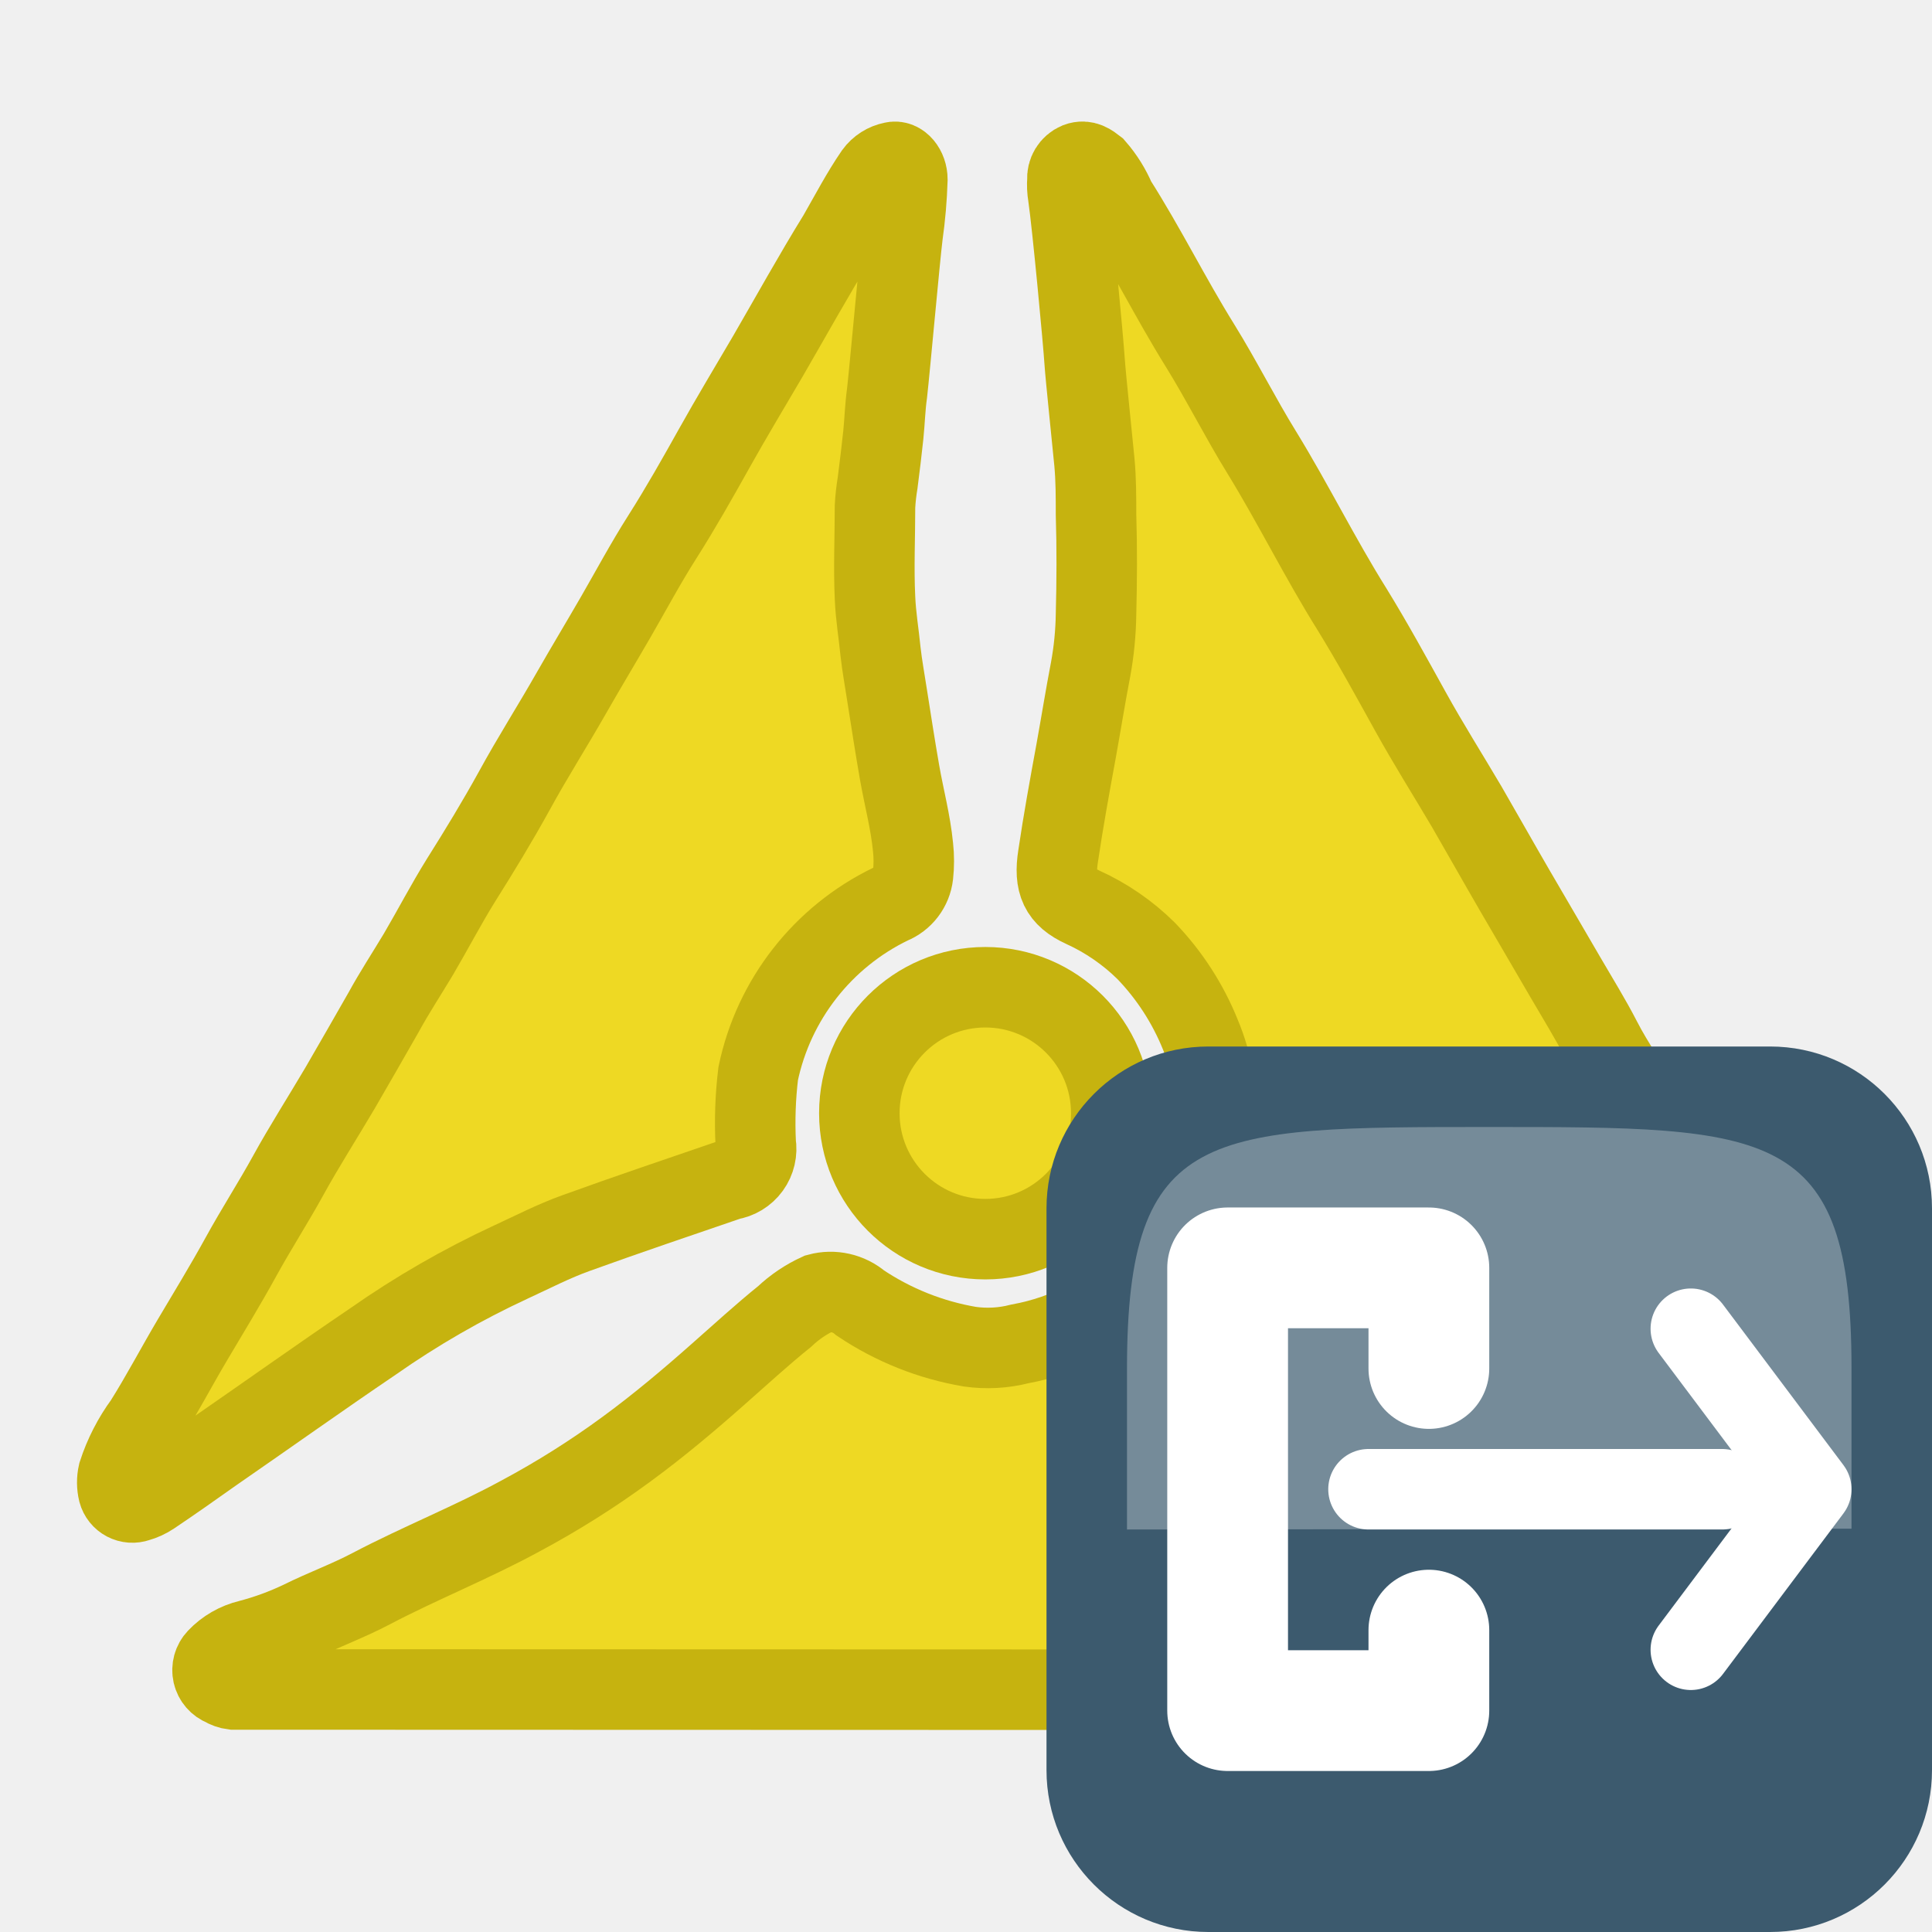
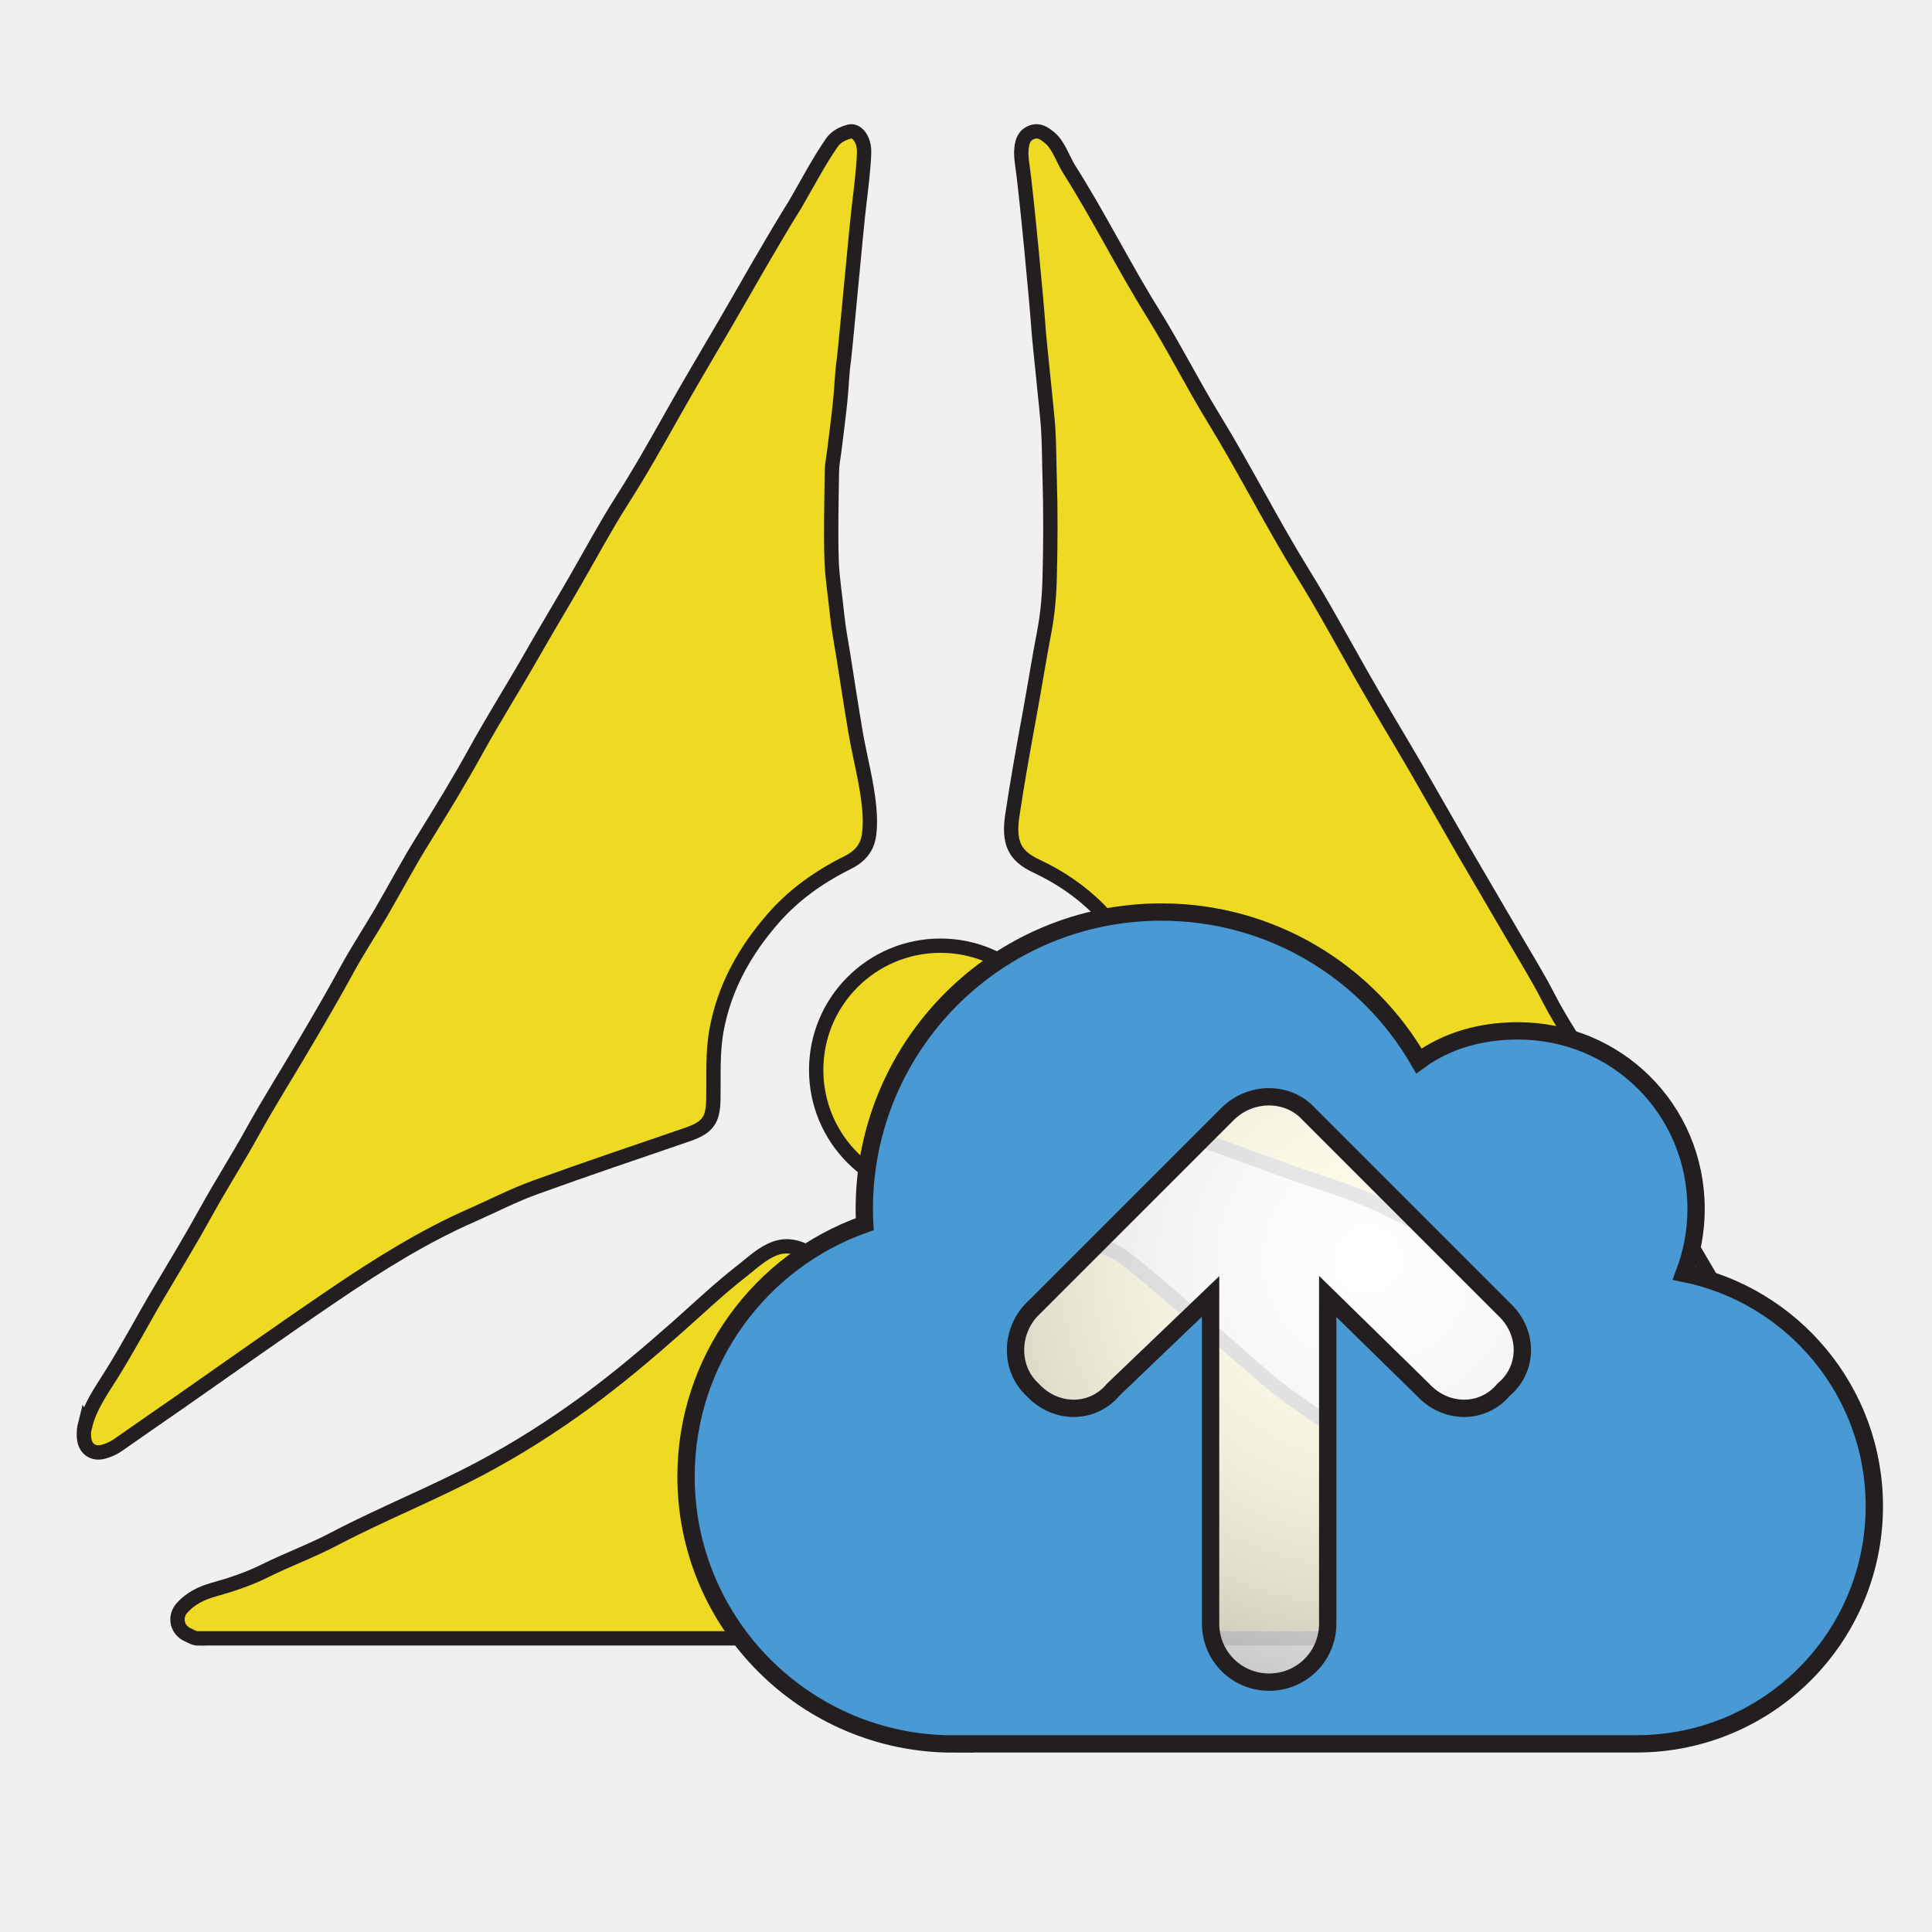
- <svg xmlns="http://www.w3.org/2000/svg" id="Icon_-_Yellow" width="24" height="24" data-name="Icon - Yellow" version="1.1">
-   <defs id="defs4">
-     <filter id="filter966" width="1.192" height="1.189" x="-.08" y="-.08" style="color-interpolation-filters:sRGB">
-       <feGaussianBlur id="feGaussianBlur968" stdDeviation=".001" />
+ <svg xmlns="http://www.w3.org/2000/svg" width="24" height="24" viewBox="0 0 24 24" version="1.1" id="svg4887">
+   <defs id="defs4864">
+     <filter id="e" data-name="drop-shadow-7" filterUnits="userSpaceOnUse">
+       <feOffset dx="2.14" dy="2.14" id="feOffset4832" />
+       <feGaussianBlur result="f" stdDeviation="2.14" id="feGaussianBlur4834" />
+       <feFlood flood-color="#231f20" flood-opacity=".75" id="feFlood4836" />
+       <feComposite in2="f" operator="in" id="feComposite4838" result="result1" />
+       <feComposite in="SourceGraphic" in2="result1" id="feComposite4840" />
    </filter>
-     <filter id="filter1613" width="1.355" height="1.354" x="-.162" y="-.162" style="color-interpolation-filters:sRGB">
-       <feGaussianBlur id="feGaussianBlur1615" stdDeviation=".43" />
-     </filter>
-     <style id="style2">.cls-2{fill:#eed923}</style>
+     <radialGradient id="g" cx="108.06" cy="102.84" fx="108.06" fy="102.84" r="54.08" gradientUnits="userSpaceOnUse">
+       <stop offset="0" stop-color="#fff" id="stop4843" />
+       <stop offset=".16" stop-color="#fbfbfb" id="stop4845" />
+       <stop offset=".3" stop-color="#f1f1f1" id="stop4847" />
+       <stop offset=".43" stop-color="#e0e0e0" id="stop4849" />
+       <stop offset=".55" stop-color="#c8c7c7" id="stop4851" />
+       <stop offset=".67" stop-color="#a9a7a8" id="stop4853" />
+       <stop offset=".78" stop-color="#838181" id="stop4855" />
+       <stop offset=".89" stop-color="#575454" id="stop4857" />
+       <stop offset="1" stop-color="#242021" id="stop4859" />
+       <stop offset="1" stop-color="#231f20" id="stop4861" />
+     </radialGradient>
  </defs>
-   <g id="Icon_-_Yellow-2" data-name="Icon - Yellow" style="stroke-width:5.547;stroke:#c6b30f;stroke-opacity:1" transform="translate(1.456 1.947) scale(.18027)">
-     <path id="path16" d="M8 105.62a1.68 1.68 0 0 1-.68-.24 1.17 1.17 0 0 1-.43-1.9 4.46 4.46 0 0 1 2.2-1.27 19.94 19.94 0 0 0 3.58-1.31c1.59-.79 3.27-1.4 4.84-2.23 3.37-1.77 6.91-3.17 10.27-5a60.61 60.61 0 0 0 7.33-4.62c2.21-1.62 4.3-3.38 6.34-5.19 1.5-1.32 3-2.7 4.54-3.94a8.61 8.61 0 0 1 2.34-1.58 3.16 3.16 0 0 1 2.88.65A19.39 19.39 0 0 0 58.76 82a8.86 8.86 0 0 0 3.43-.19 16.37 16.37 0 0 0 4.67-1.61c.77-.43 1.52-.91 2.29-1.36 1.74-1 2.65-.5 4.06.63 1.77 1.41 7.89 6.74 9.25 7.94a43.53 43.53 0 0 0 3.72 2.75 55.65 55.65 0 0 0 8.57 4.93c2.21 1.06 4.47 2 6.65 3.13 3.3 1.69 6.74 3.08 10 4.79a8.84 8.84 0 0 1 1.73 1.16.6.6 0 0 1 0 .69 1.69 1.69 0 0 1-1.32.79z" class="cls-2" style="stroke-width:5.547;stroke:#c6b30f;stroke-opacity:1" />
-     <path id="path18" d="M119.4 92.34a.9.9 0 0 1-1.28.73 8.5 8.5 0 0 1-2-1.22c-1.77-1.2-3.49-2.47-5.25-3.69-4-2.77-8-5.51-11.93-8.28a58.73 58.73 0 0 0-8.3-4.47 70.11 70.11 0 0 0-6.71-2.48l-6.63-2.41a2.4 2.4 0 0 1-1.57-2.39 13.19 13.19 0 0 1 0-1.54 14 14 0 0 0-1.08-6.07 18.08 18.08 0 0 0-3.75-5.8 15.07 15.07 0 0 0-4.36-3c-1.56-.72-2-1.65-1.7-3.54.36-2.43.8-4.84 1.24-7.24.34-1.88.64-3.76 1-5.63a22.71 22.71 0 0 0 .37-3.77c.06-2.3.07-4.6 0-6.9 0-1.19 0-2.39-.11-3.58s-.61-5.92-.68-7c-.08-1.29-.84-9.42-1.13-11.38a4.51 4.51 0 0 1-.05-1.1 1.16 1.16 0 0 1 .71-1.17c.51-.19.86.09 1.21.36A8.33 8.33 0 0 1 68.79 3c2.07 3.25 3.78 6.72 5.82 10 1.5 2.42 2.79 5 4.28 7.41 2.17 3.54 4 7.26 6.21 10.79 1.41 2.29 2.71 4.67 4 7s2.61 4.41 3.9 6.6c1.11 1.92 2.2 3.86 3.31 5.77 1.11 1.91 2.34 4 3.5 6 .83 1.43 1.71 2.84 2.47 4.32.86 1.68 2 3.22 2.87 4.88.76 1.39 1.57 2.75 2.31 4.15 1 1.81 2.1 3.5 3.09 5.29.99 1.79 2.12 3.63 3.18 5.44 1.42 2.45 2.86 4.9 4.28 7.34a8.55 8.55 0 0 1 1.41 3.69 5 5 0 0 1-.02.66z" class="cls-2" style="stroke-width:5.547;stroke:#c6b30f;stroke-opacity:1" />
-     <path id="path20" d="M.07 90.75a12.43 12.43 0 0 1 1.81-3.53c1.17-1.86 2.19-3.81 3.31-5.7 1.12-1.89 2.27-3.77 3.33-5.7 1.06-1.93 2.23-3.74 3.28-5.65 1.05-1.91 2.38-4 3.56-6 1-1.73 2-3.46 3-5.22.75-1.37 1.61-2.68 2.4-4 1-1.7 1.9-3.44 2.94-5.11 1.26-2 2.52-4.07 3.67-6.16 1.25-2.29 2.65-4.48 3.94-6.75 1-1.75 2.05-3.49 3.06-5.24 1.01-1.75 2.06-3.71 3.2-5.5 1.27-2 2.44-4.07 3.59-6.13 1.15-2.06 2.44-4.2 3.67-6.3 1.6-2.76 3.17-5.6 4.85-8.32.84-1.46 1.59-2.91 2.53-4.28a2 2 0 0 1 1.24-.79c.49-.14 1 .46 1 1.2a34.91 34.91 0 0 1-.33 3.83c-.2 1.61-.87 9.11-1.07 10.88-.14 1-.16 1.94-.26 2.91-.1.97-.25 2.19-.39 3.28a15 15 0 0 0-.18 1.61c0 2.13-.1 4.23 0 6.32.05 1.25.26 2.47.38 3.7.11 1 .3 2 .45 3 .28 1.77.55 3.54.86 5.31.31 1.77.76 3.42.93 5.17a8.71 8.71 0 0 1 0 1.91 2.45 2.45 0 0 1-1.53 2 16.82 16.82 0 0 0-9.14 11.69A28.46 28.46 0 0 0 44 68a2.16 2.16 0 0 1-1.81 2.5c-3.53 1.21-7.06 2.4-10.57 3.67-1.54.55-3 1.31-4.5 2a61.9 61.9 0 0 0-9.51 5.48c-3.69 2.5-7.31 5.08-11 7.63-1.41 1-2.83 2-4.23 2.94a3.43 3.43 0 0 1-1 .46A1 1 0 0 1 .08 92a2.74 2.74 0 0 1-.01-1.25Z" class="cls-2" style="stroke-width:5.547;stroke:#c6b30f;stroke-opacity:1" />
-     <circle id="circle22" cx="59.82" cy="65.91" r="8.68" class="cls-2" style="stroke-width:5.547;stroke:#c6b30f;stroke-opacity:1" />
+   <g id="b" data-name="Icon - Yellow">
+     <g id="c" data-name="Icon - Yellow" transform="matrix(0.1778475,0,0,0.1778475,-2.219767,-2.642)">
+       <g id="g4876">
+         <path d="m 26.31,129.3 c -0.25,0 -0.46,-0.14 -0.68,-0.24 -0.79,-0.33 -1,-1.27 -0.43,-1.9 0.6,-0.67 1.36,-1.03 2.2,-1.27 1.23,-0.34 2.43,-0.74 3.58,-1.31 1.59,-0.79 3.26,-1.4 4.84,-2.23 3.37,-1.77 6.91,-3.17 10.27,-4.96 2.56,-1.36 4.99,-2.91 7.33,-4.62 2.21,-1.62 4.29,-3.38 6.34,-5.19 1.5,-1.33 2.95,-2.71 4.53,-3.94 0.75,-0.58 1.43,-1.26 2.34,-1.59 1.08,-0.39 2.04,0.09 2.88,0.65 2.32,1.54 4.88,2.48 7.59,2.95 1.12,0.19 2.29,0.05 3.43,-0.2 1.62,-0.36 3.22,-0.77 4.68,-1.6 0.77,-0.44 1.52,-0.91 2.28,-1.36 1.74,-1.02 2.65,-0.5 4.07,0.63 1.76,1.41 7.89,6.74 9.24,7.93 1.16,1.02 2.46,1.86 3.72,2.76 2.69,1.92 5.59,3.5 8.57,4.93 2.21,1.06 4.47,2.01 6.65,3.12 3.3,1.69 6.74,3.08 10.03,4.79 0.63,0.33 1.3,0.77 1.73,1.16 0.16,0.15 0.14,0.44 0,0.69 -0.28,0.54 -1,0.79 -1.32,0.79 H 26.31 Z" fill="#eed923" stroke="#231f20" id="path4868" />
+         <path d="m 137.75,116.02 c -0.14,0.54 -0.49,0.99 -1.27,0.73 -0.77,-0.25 -1.38,-0.77 -2.02,-1.21 -1.77,-1.21 -3.49,-2.47 -5.25,-3.7 -3.97,-2.76 -7.96,-5.51 -11.93,-8.28 -2.6,-1.81 -5.47,-3.11 -8.3,-4.47 -2.16,-1.04 -4.47,-1.67 -6.71,-2.48 -2.21,-0.8 -4.41,-1.61 -6.61,-2.41 -1.13,-0.41 -1.49,-1.32 -1.57,-2.4 -0.04,-0.51 -0.03,-1.02 0,-1.53 0.1,-2.11 -0.28,-4.13 -1.08,-6.07 -0.89,-2.16 -2.12,-4.14 -3.76,-5.8 -1.25,-1.27 -2.74,-2.28 -4.36,-3.04 -1.56,-0.72 -1.98,-1.65 -1.7,-3.55 0.36,-2.42 0.8,-4.83 1.24,-7.24 0.34,-1.87 0.64,-3.76 1,-5.63 0.23,-1.23 0.34,-2.5 0.37,-3.76 0.06,-2.3 0.07,-4.6 0,-6.9 -0.04,-1.19 -0.03,-2.39 -0.11,-3.58 -0.08,-1.17 -0.61,-5.92 -0.68,-7 -0.08,-1.3 -0.84,-9.42 -1.13,-11.38 -0.05,-0.36 -0.09,-0.74 -0.05,-1.1 0.05,-0.48 0.18,-0.93 0.73,-1.13 0.51,-0.19 0.86,0.09 1.21,0.36 0.66,0.53 0.96,1.55 1.39,2.23 2.07,3.26 3.78,6.72 5.82,10 1.51,2.42 2.79,4.98 4.28,7.41 2.17,3.54 4.03,7.25 6.21,10.78 1.42,2.29 2.71,4.67 4.04,7.02 1.25,2.21 2.58,4.39 3.86,6.59 1.11,1.92 2.2,3.85 3.31,5.77 1.16,2 2.34,3.99 3.5,5.99 0.83,1.43 1.71,2.84 2.47,4.32 0.86,1.69 1.96,3.23 2.87,4.89 0.76,1.39 1.58,2.75 2.31,4.14 0.95,1.81 2.1,3.51 3.09,5.29 1.02,1.83 2.11,3.63 3.17,5.45 1.43,2.45 2.86,4.89 4.29,7.34 0.67,1.15 1.31,2.32 1.41,3.69 0,0.04 0.02,0.51 -0.02,0.65 z" fill="#eed923" stroke="#231f20" id="path4870" />
+         <path d="m 18.43,114.44 c 0.32,-1.31 1.1,-2.41 1.81,-3.54 1.17,-1.86 2.19,-3.81 3.31,-5.7 1.12,-1.89 2.26,-3.77 3.32,-5.69 1.05,-1.91 2.23,-3.74 3.28,-5.65 1.13,-2.04 2.38,-4.01 3.56,-6.02 1.02,-1.73 2.03,-3.46 2.99,-5.22 0.75,-1.38 1.61,-2.68 2.4,-4.03 0.99,-1.7 1.91,-3.44 2.95,-5.11 1.26,-2.03 2.51,-4.07 3.66,-6.16 1.26,-2.28 2.65,-4.48 3.94,-6.74 1,-1.76 2.05,-3.49 3.06,-5.25 1.06,-1.84 2.06,-3.71 3.2,-5.5 1.28,-2 2.44,-4.07 3.6,-6.13 1.19,-2.12 2.44,-4.2 3.66,-6.3 1.61,-2.77 3.16,-5.55 4.86,-8.28 0.85,-1.46 1.6,-2.91 2.54,-4.28 0.32,-0.46 0.76,-0.66 1.23,-0.79 0.5,-0.14 0.97,0.46 1.03,1.2 0.06,0.65 -0.25,3.19 -0.33,3.83 -0.2,1.61 -0.87,9.11 -1.07,10.88 -0.14,0.96 -0.16,1.94 -0.26,2.9 -0.11,1.1 -0.26,2.19 -0.39,3.29 -0.06,0.54 -0.18,1.07 -0.19,1.61 -0.03,2.13 -0.09,4.23 -0.02,6.31 0.05,1.25 0.26,2.47 0.38,3.7 0.1,1 0.29,1.98 0.45,2.97 0.28,1.77 0.55,3.55 0.85,5.31 0.3,1.73 0.77,3.42 0.94,5.17 0.06,0.64 0.08,1.26 0,1.9 -0.12,1.01 -0.7,1.59 -1.53,2 -1.97,0.98 -3.74,2.24 -5.18,3.89 -1.97,2.26 -3.4,4.8 -3.95,7.8 -0.29,1.6 -0.19,3.19 -0.22,4.79 -0.02,1.5 -0.38,2 -1.81,2.5 -3.53,1.21 -7.06,2.4 -10.57,3.67 -1.54,0.55 -3,1.31 -4.5,1.97 -3.37,1.48 -6.48,3.43 -9.51,5.48 -3.69,2.5 -7.32,5.08 -10.97,7.63 -1.41,0.98 -2.82,1.95 -4.23,2.94 -0.31,0.22 -0.64,0.36 -0.99,0.46 -0.6,0.18 -1.14,-0.07 -1.32,-0.65 -0.1,-0.33 -0.09,-0.84 0,-1.2 z" fill="#eed923" stroke="#231f20" id="path4872" />
+         <circle cx="78.17" cy="89.59" r="8.68" fill="#eed923" stroke="#231f20" id="circle4874" />
+       </g>
+     </g>
  </g>
-   <rect id="rect255" width="11" height="11" x="13" y="13" fill="#3c5a6e" rx="2.011" />
-   <path id="path257" fill="#fcffff" fill-rule="evenodd" d="m14 19 9-.01v-2C23 14 22 14 18.5 14S14 14 14 17v2z" opacity=".3" />
-   <g id="g265" fill="none" stroke="#fff" stroke-linecap="round" stroke-linejoin="round" transform="translate(0 -1028.362)">
-     <path id="path259" d="m21.004 1044.868 1.496 1.994-1.496 1.994" />
-     <path id="path261" stroke-width="1.5" d="M17.75 1045.362v-1.25h-2.5v5.5h2.5v-1" />
-     <path id="path263" d="M17 1046.862h4.393" />
+   <g id="d" data-name="Layer 4" transform="matrix(0.1778475,0,0,0.1778475,-2.219767,-2.642)">
+     <g id="g4884">
+       <circle cx="101.21" cy="112.11" r="20.65" fill="url(#g)" fill-opacity="0.9" id="circle4880" style="fill:url(#g)" />
+       <path d="m 79.08,136.67 c -10.31,0 -18.68,-8.37 -18.68,-18.68 0,-8.14 5.21,-15.07 12.48,-17.63 -0.02,-0.35 -0.03,-0.7 -0.03,-1.05 0,-11.46 9.29,-20.75 20.75,-20.75 7.69,0 14.4,4.18 17.99,10.4 1.97,-1.44 4.36,-2.1 6.91,-2.1 6.87,0 12.45,5.46 12.45,12.45 0,1.58 -0.3,3.09 -0.83,4.49 7.57,1.53 13.28,8.24 13.28,16.26 0,9.17 -7.43,16.6 -16.6,16.6 H 79.07 Z m 5.52,-30.39 c -1.58,1.6 -1.58,4.19 0,5.64 1.6,1.74 4.19,1.74 5.64,0 l 6.8,-6.51 v 22.85 c 0,2.27 1.82,4.09 4.09,4.09 2.27,0 4.09,-1.82 4.09,-4.09 v -22.85 l 6.65,6.51 c 1.6,1.74 4.19,1.74 5.64,0 1.74,-1.45 1.74,-4.04 0,-5.64 L 103.88,92.65 c -1.45,-1.58 -4.04,-1.58 -5.64,0 l -13.63,13.63 z" fill="#4899d4" stroke="#231f20" stroke-miterlimit="10" stroke-width="1.21" id="path4882" />
+     </g>
  </g>
</svg>
